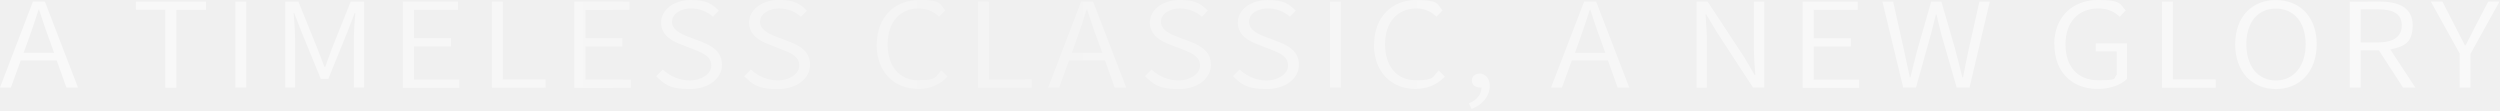
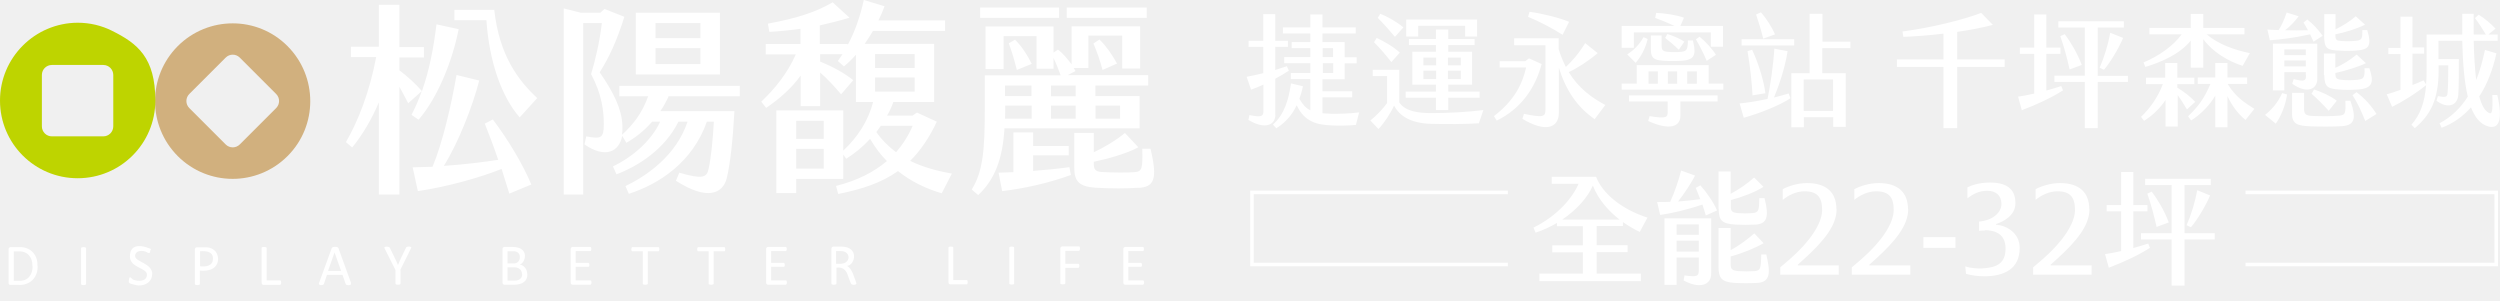
- <svg xmlns="http://www.w3.org/2000/svg" viewBox="0 0 1420 63">
-   <linearGradient id="lg" x1="0" y1="0" x2="1420" y2="0" gradientUnits="userSpaceOnUse">
-     <stop offset="0" stop-color="#fff9" />
-     <stop offset=".2" stop-color="#fff7" />
-     <stop offset=".4" stop-color="#fff4" />
-     <stop offset=".6" stop-color="#fff7" />
-     <stop offset="1" stop-color="#fff9" />
-   </linearGradient>
-   <path fill="url(#lg)" d="M93.9,5.5h-16.7V.9h39.8v4.7h-16.8v44.2h-6.3V5.5ZM133.7.9h6.2v48.8h-6.2V.9ZM161.9.9h7.6l10.8,26.7c1.4,3.5,2.6,6.9,4,10.4h.4c1.3-3.5,2.5-6.9,3.8-10.4L199.2.9h7.6v48.8h-5.8v-28.2c0-4.1.4-9.9.8-14.1h-.3l-4.3,11.1-10.7,26.3h-4.3l-10.8-26.3-4.3-11.1h-.3c.3,4.3.8,10,.8,14.1v28.2h-5.6V.9h0ZM18.7.9h6.8l18.8,48.8h-6.6l-5.5-15.4H11.8l-5.6,15.4H0L18.7.9ZM13.4,30h17.3l-2.8-7.9c-2.1-5.5-3.8-10.8-5.7-16.6h-.3c-1.8,5.8-3.6,11-5.6,16.6l-2.9,7.9h0ZM228.9.9h31.2v4.7h-25v16.1h21.1v4.7h-21.1v18.8h25.8v4.7h-32.1V.9ZM279.4.9h6.2v44.2h24.3v4.7h-30.5V.9ZM326.3.9h31.2v4.7h-25v16.1h21v4.7h-21v18.8h25.8v4.7h-32.1V.9ZM372.7,43.3l3.8-3.8c4,3.8,9.5,6.2,15.4,6.2s12.1-3.4,12.1-8.4-4.1-6.9-9.4-9l-7.9-3.1c-5.1-1.9-11.2-5.3-11.2-12.4S382.6,0,392.3,0s12.2,2.5,16,6l-3.3,3.5c-3.4-2.9-7.4-4.7-12.7-4.7s-10.6,2.9-10.6,7.5,4.9,6.9,9.1,8.5l7.9,3c6.3,2.5,11.4,5.8,11.4,13.1s-7.1,13.7-18.4,13.7-14.3-2.8-19-7.3h0ZM422.7,43.3l3.8-3.8c4,3.8,9.5,6.2,15.4,6.2s12.1-3.4,12.1-8.4-4.1-6.9-9.4-9l-7.9-3.1c-5.1-1.9-11.2-5.3-11.2-12.4S432.6,0,442.3,0s12.2,2.5,16,6l-3.3,3.5c-3.4-2.9-7.4-4.7-12.7-4.7s-10.6,2.9-10.6,7.5,4.9,6.9,9.1,8.5l7.9,3c6.3,2.5,11.4,5.8,11.4,13.1s-7.1,13.7-18.4,13.7-14.3-2.8-19-7.3h0ZM498,25.3c0-15.7,10.2-25.3,24-25.3s11.8,2.9,14.9,5.9l-3.5,3.6c-2.9-2.8-6.6-4.7-11.4-4.7-10.7,0-17.8,7.7-17.8,20.3s6.7,20.5,17.5,20.5,9.4-2,13-5.6l3.5,3.5c-4.3,4.5-9.6,7-16.7,7-13.6,0-23.6-9.5-23.6-25.3h0ZM555.5.9h6.2v44.2h24.3v4.7h-30.5V.9ZM614.1.9h6.8l18.8,48.8h-6.6l-5.5-15.4h-20.4l-5.6,15.4h-6.2L614.1.9ZM608.8,30h17.3l-2.9-7.9c-2.1-5.5-3.8-10.8-5.7-16.6h-.3c-1.8,5.8-3.6,11-5.6,16.6l-2.8,7.9h0ZM650.3,43.3l3.8-3.8c4,3.8,9.5,6.2,15.4,6.2s12.1-3.4,12.1-8.4-4.1-6.9-9.4-9l-7.9-3.1c-5.1-1.9-11.2-5.3-11.2-12.4S660.2,0,670,0s12.2,2.5,16,6l-3.3,3.5c-3.4-2.9-7.4-4.7-12.7-4.7s-10.6,2.9-10.6,7.5,4.9,6.9,9.1,8.5l7.9,3c6.3,2.5,11.4,5.8,11.4,13.1s-7.1,13.7-18.4,13.7-14.3-2.8-19-7.3h0ZM700.3,43.3l3.8-3.8c4,3.8,9.5,6.2,15.4,6.2s12.1-3.4,12.1-8.4-4.1-6.9-9.4-9l-7.9-3.1c-5.1-1.9-11.2-5.3-11.2-12.4S710.2,0,720,0s12.2,2.5,16,6l-3.3,3.5c-3.4-2.9-7.4-4.7-12.7-4.7s-10.6,2.9-10.6,7.5,4.9,6.9,9.1,8.5l7.9,3c6.3,2.5,11.4,5.8,11.4,13.1s-7.1,13.7-18.4,13.7-14.3-2.8-19-7.3h0ZM755.4.9h6.2v48.8h-6.2V.9ZM780.5,25.3c0-15.7,10.2-25.3,24-25.3s11.8,2.9,14.9,5.9l-3.5,3.6c-2.9-2.8-6.6-4.7-11.4-4.7-10.7,0-17.8,7.7-17.8,20.3s6.7,20.5,17.5,20.5,9.4-2,13-5.6l3.5,3.5c-4.3,4.5-9.6,7-16.7,7-13.6,0-23.6-9.5-23.6-25.3h0ZM834.2,58.8c4.5-1.9,7.3-5.1,7.3-9.1-.3,0-.6,0-.9,0-2.5,0-4.6-1.4-4.6-4s2.2-3.9,4.7-3.9,5.5,2.5,5.5,6.7c0,6.1-4,10.9-10.3,13.4l-1.6-3.2h0ZM899.8.9h6.8l18.8,48.8h-6.6l-5.5-15.4h-20.5l-5.6,15.4h-6.2L899.8.9ZM894.5,30h17.3l-2.8-7.9c-2.1-5.5-3.8-10.8-5.7-16.6h-.3c-1.8,5.8-3.6,11-5.6,16.6l-2.8,7.9h0ZM963.5.9h6.4l20.8,31.6,5.9,10h.4c-.4-4.9-.8-10.2-.8-15.2V.9h5.9v48.8h-6.4l-20.6-31.6-6-10h-.4c.3,4.9.8,9.8.8,14.9v26.8h-5.8V.9h0ZM1024,.9h31.2v4.7h-25v16.1h21.1v4.7h-21.1v18.8h25.8v4.7h-32.1V.9ZM1068.9.9h6.4l6.1,27.2c1.1,5.2,2.2,10.5,3.4,15.8h.3c1.3-5.3,2.6-10.6,4-15.8l7.8-27.2h5.8l7.9,27.2c1.3,5.1,2.7,10.5,4,15.8h.4c1-5.3,2.1-10.6,3.2-15.8l6.1-27.2h5.9l-11.5,48.8h-7.3l-8.8-30.4c-.9-3.8-1.8-7.3-2.7-11.1h-.3c-.9,3.8-1.9,7.3-2.8,11.1l-8.5,30.4h-7.3l-11.8-48.8ZM1166.8,25.3c0-15.7,10.4-25.3,24.9-25.3s12.5,3.1,15.7,5.9l-3.4,3.6c-2.8-2.6-6.4-4.7-12.1-4.7-11.4,0-18.7,7.7-18.7,20.3s6.7,20.5,18.7,20.5,8.2-1.1,10.4-3.1v-13.3h-11.9v-4.6h17.7v20.3c-3.5,3.3-9.4,5.6-16.8,5.6-14.3,0-24.4-9.5-24.4-25.3h0ZM1228,.9h6.2v44.2h24.3v4.7h-30.5V.9ZM1269.6,25.1c0-15.6,9.6-25.1,23.1-25.1s23.2,9.5,23.2,25.1-9.6,25.5-23.2,25.5-23.1-9.9-23.1-25.5ZM1309.6,25.1c0-12.5-6.7-20.2-16.9-20.2s-16.8,7.7-16.8,20.2,6.7,20.6,16.8,20.6,16.9-8.1,16.9-20.6ZM1334.7.9h16.8c11.2,0,18.9,3.5,18.9,13.5s-5,12.1-12.7,13.7l14.2,21.6h-7l-13.7-21.1h-10.3v21.1h-6.2V.9ZM1350.5,24.1c8.8,0,13.7-3.1,13.7-9.7s-4.9-9.1-13.7-9.1h-9.6v18.8h9.6ZM1397.2,30.6l-16.5-29.7h6.6l7.3,14.2c1.9,3.6,3.5,7,5.5,10.7h.3c1.9-3.7,3.8-7.1,5.5-10.7l7.4-14.2h6.4l-16.5,29.7v19.1h-6.1v-19.1Z" />
+ <svg xmlns="http://www.w3.org/2000/svg" id="_圖層_1" data-name="圖層_1" version="1.1" viewBox="0 0 1397 168">
+   <defs>
+     <style>
+       .st0 {
+         fill: #fff;
+       }
+ 
+       .st1 {
+         fill: #d1b07e;
+       }
+ 
+       .st2 {
+         fill: #bed400;
+       }
+     </style>
+   </defs>
+   <path class="st1" d="M99.3,87.2c17,17,44.4,17,61.4,0,16.9-16.9,16.9-44.4,0-61.4-16.9-17-44.4-17-61.4,0-16.9,17-16.9,44.4,0,61.4ZM126.1,32.2c2.2-2.2,5.7-2.2,7.9,0l20.3,20.3c2.2,2.2,2.2,5.7,0,7.9l-20.3,20.3c-2.2,2.2-5.7,2.2-7.9,0l-20.3-20.3c-2.2-2.2-2.2-5.7,0-7.9l20.3-20.3Z" />
+   <path class="st2" d="M0,56.2c0,24,19.4,43.4,43.4,43.4s43.4-19.4,43.4-43.4-9.9-31.9-24.2-39c-5.8-2.9-12.3-4.5-19.2-4.5C19.4,12.8,0,32.3,0,56.2ZM57.7,36.3c3.1,0,5.6,2.5,5.6,5.6v28.7c0,3.1-2.5,5.6-5.6,5.6h-28.7c-3.1,0-5.6-2.5-5.6-5.6v-28.7c0-3.1,2.5-5.6,5.6-5.6h28.7Z" />
+   <path class="st0" d="M1092.7,132.5v6h-17.9v-6h17.9ZM712.7,64c0,6.1-6,8.5-15.1,3l.6-2.7c6.9,1.4,7.8.7,7.8-2.4v-14.6c-2.4,1.1-4.7,2-6.9,2.8l-2.5-7.2c2.8-.5,6-1.2,9.3-2v-14.7h-8.2v-3.4h8.2V7.9h6.7v14.9h7.1v3.4h-7.1v12.9c2.3-.7,4.5-1.4,6.5-2.1l1.1,2.5c-2.4,1.6-5,3.1-7.6,4.5v20.1h0ZM759.5,62.7l-1.8,7.1c-3.8.4-9.5.5-13.3.3-8.1-.3-15.4-1.8-19.8-11.3-2.4,5.1-6,9.5-11.4,12.9l-1.9-2.1c6.6-5.7,8.9-14.6,10.1-23l6.7,1.6c-.5,2.5-1.2,4.8-2,7,1.9,3.3,3.6,5.2,6.1,6.4v-17.4h-10.9v-3.4h10.9v-5.5h-14.6v-3.4h14.6v-5h-10.4v-3.4h10.4v-4.8h-15.3v-3.4h15.3v-7.2h6.8v7.2h18.6v3.4h-18.6v4.8h12.4v8.5h6.7v3.4h-6.7v8.9h-12.4v6.7h16.6v3.4h-16.6v8.9c1.6.1,3.4.2,5.4.3,4,0,10.2-.1,15-.8h0ZM739.1,26.9v5h5.8v-5h-5.8ZM745,35.3h-5.8v5.5h5.8v-5.5ZM765.8,67.3c3.2-2.5,7.1-6.6,9.3-9.7v-15.1h-8v-3.5h14.8v18.2c3.4,5.3,11.5,6,18,6,9.1,0,20.6-.6,29-1.7l-2.5,7.4c-7.6.5-18.3.5-26.7.3-11.5-.3-17.7-4.5-20.7-10.2-2.1,4.6-5.5,9.7-8.7,13.1l-4.5-4.7h0ZM767.8,23.6l1.5-2.4c3.9,1.8,9.3,4.8,12.9,8.2l-4.7,5.3c-2.5-3.2-6.5-8-9.7-11.1h0ZM769.9,10l1.4-2.3c3.9,1.5,9.1,4.4,12.9,7.6l-4.7,5.3c-2.8-3.4-6.2-7.2-9.6-10.6h0ZM802.4,54.6h-16.9v-3.4h16.9v-3.9h-13.2v-18.4h13.2v-3.7h-15.1v-3.4h15.1v-5.3h6.9v5.3h14.7v3.4h-14.7v3.7h13.3v18.4h-13.3v3.9h17.5v3.4h-17.5v6.9h-6.9v-6.9ZM785.8,10.9h39.6v9.5h-6.7v-6h-26.2v6h-6.7v-9.5h0ZM802.5,36.5v-4.3h-7.1v4.3h7.1ZM802.5,44.2v-4.7h-7.1v4.7h7.1ZM816.3,36.5v-4.3h-7.2v4.3h7.2ZM816.3,44.2v-4.7h-7.2v4.7h7.2ZM861.5,35.7c-3.6,13.5-11.4,24.9-25.1,31.7l-1.6-2.5c11.5-8.8,15.9-18,18-27.2h-14.8v-3.5h14.3l2.1-1.6,7.1,3.2h0ZM897.1,58.6l-6,8c-9.6-6.7-15.9-15.7-20-28.7v25c0,8.8-7.6,11.2-20.4,3.5l.9-2.8c10.8,2.3,12,1.6,12-2.3V25.3h-17.5v-3.9h24.9v6.1c1.1,3.7,2.5,7,4,9.9,3.1-2.9,7-7.1,10.8-13.3l7,5.6c-5.6,4.7-11.6,8.5-16.2,10.6,5.6,9.1,13,14.4,20.5,18.4h0ZM873.1,19.4c-5.6-3.6-12.7-7.3-19.2-10l.8-2.8c6.5.8,17,3.4,22.1,5.6l-3.6,7.2ZM913,26.7h-6.8v-12.2h29.6c-3.4-1.6-7.4-3.2-10.9-4.5l.6-2.8c4.2.2,10.9,1,15.5,2.7l-2,4.6h23.8v11.6h-6.8v-8h-43v8.7ZM963,46.7v3.4h-56.8v-3.4h8.4v-10.3h40.2v10.3h8.2ZM918.3,20.7l2.4,1.1c-1.2,5.3-3.8,10-6.7,13.3l-4.7-4.7c3.5-2.2,6.8-5.5,9.1-9.6h0ZM910.3,53.3h49.5v3.4h-20.8v8c0,6.1-6,8.4-18,2.9l.8-2.7c9.3,1.5,10.1.7,10.1-2.3v-5.9h-21.6v-3.4h0ZM926.4,39.9h-5.2v6.9h5.2v-6.9ZM928.5,19.8v5.8c0,3.1,1.1,3.5,7.4,3.5s7.3-.3,7.3-6.5h2.8c2.2,9.3.8,11.5-10.1,11.5s-13.4-.4-13.4-6.7v-7.6h6.1ZM938.1,27.8c-2.5-2.5-5.2-4.7-7.6-6.6l1.2-2.2c2.5.8,6.3,2.1,9.5,4.3l-3.1,4.5h0ZM937.2,39.9h-5.2v6.9h5.2v-6.9ZM948.2,39.9h-5.4v6.9h5.4v-6.9ZM958.9,30.6l-5.2,3.4c-1.6-3.9-4.1-8.7-6-12l2-1.5c3.4,2.7,7.4,7.2,9.2,10.2h0ZM999.5,52.2l1,2.7c-5.6,3.8-17.3,8.5-26.1,10.9l-2.3-8c4.3-.4,9.9-1.3,15.6-2.5,1.5-7.3,3.2-18.4,3.8-28.1l7.4,1.4c-1.4,9.2-4.7,18.9-7.6,25.9,2.8-.7,5.4-1.4,8-2.2ZM1002.6,25.4h-29.4v-3.5h29.4v3.5ZM976.5,28.6l2.6-.8c3.6,7.8,6.5,17.2,7.4,24.3l-7.2,1.2c-.3-6.7-1.4-16.8-2.8-24.8h0ZM985.3,21.7c-1-4.3-2.5-9.2-4-13.6l2.7-1.2c3.3,3.7,6.2,8.5,7.9,12.3l-6.6,2.4ZM1018.3,26.9v14h13.1v30h-7v-5.4h-16.4v5.6h-7v-30.2h10.2V7.7h7.2v15.6h15.6v3.6h-15.6ZM1007.9,44.4v17.6h16.4v-17.6h-16.4ZM1120.2,33.2v4.2h-26.5v34.2h-7.7v-34.2h-26v-4.2h26v-14.4c-8.3,1-16.4,1.6-22.4,1.8l-.5-3c16-2.1,34.2-6.6,44-10.4l6.5,6.7c-5.6,1.5-12.7,2.9-19.9,3.9v15.4h26.5ZM1151.8,48l1,2.5c-6.6,4.2-14.8,8-23,11.1l-2.1-7.6c2.3-.3,5.5-.9,9-1.7v-22.2h-8v-3.5h8V8.1h6.8v18.5h7.9v3.5h-7.9v20.5c2.8-.8,5.6-1.6,8.3-2.5h0ZM1189.1,42.3v3.5h-16.9v25.8h-7.2v-25.8h-17v-3.5h17V15.4h-14.8v-3.5h36.6v3.5h-14.6v27h16.9ZM1156.5,38.8c-1.4-6.3-3.2-13-5.2-18.6l2.5-1.1c3.3,4.4,7.1,10.8,9.5,17.2l-6.8,2.5h0ZM1173.3,37.8c2.6-5.9,4.8-13.2,5.9-19.5l7.2,2.9c-2.5,6-7.3,13.8-10.7,17.8l-2.5-1.2h0ZM1222.1,61.2c-1.9-3.2-3.6-5.8-5.2-8.1v17.6h-6.8v-14.8c-3.6,5.5-8.7,9.6-12,11.6l-1.7-2.2c4.6-4.3,9.4-10.7,12.2-18.3h-9.4v-3.6h10.7v-8.2h6.8v8.2h9.5v3.6h-9.5v2c3.8,2.3,7,4.8,10,7.9l-4.7,4.3h0ZM1219,19.2h-17.9v-3.6h23.1v-7.8h7v7.8h23v3.6h-21.1c6.6,5.6,15.2,8.6,24.1,10.5l-4,7.1c-8.2-2.6-16.8-7.8-22-14.9v15.9h-7v-15.1c-6.2,7.6-16.6,12.1-25.4,14.7l-1-2.5c8.5-3.6,16.4-9,21.3-15.7h0ZM1259.7,60.9l-4.9,6.1c-3.7-2.9-7.4-7.5-10.1-13.3v17.4h-6.8v-17.7c-2.9,5.3-8.7,11-13.5,13.9l-1.7-2.3c5.6-5.4,8.9-9.7,12.5-18.1h-7.1v-3.6h9.8v-8.1h6.8v8.1h11v3.6h-10.9c4.3,7.2,9.8,10.7,14.9,13.9h0ZM1275.3,52l2.7.8c-.8,6-3.4,12.2-6.3,16.3l-6-4.9c4.3-3.4,7.3-7.2,9.6-12.2h0ZM1267.1,16.5c2,.1,4.1.3,6.2.3,1.8-2.8,3-5.5,4.5-9.8l6.7,2.1c-2.6,3.4-4.8,5.6-7.6,7.8,4.4.1,8.8.1,12.8,0-.8-1.4-1.6-2.9-2.5-4.3l2.1-1.7c3.2,2.5,5.7,5.1,8.6,9.1l-5.1,3.3-1.9-4.1c-8.5,1.9-16.6,2.9-22.5,3.3l-1.4-6.1h0ZM1288.5,42.2v-1.9h-12v10.2h-6.4v-26.1h24.8v19.7c0,6-6.1,8.4-14,2.7l.8-2.6c6.1,1.5,6.9,1.1,6.9-2.1h0ZM1276.5,27.6v3.2h12v-3.2h-12ZM1288.5,37.1v-3.3h-12v3.3h12ZM1313.4,56.3c3.8,10.7,1.8,13.7-4.7,14.2-4.3.3-12.7.3-17.6.1-6.8-.3-10.3-1.1-10.3-6.9v-11.8h6.7v8.7c0,3.1.8,4,4.7,4.2,5,.2,11.6.2,15.1-.2,3.1-.3,3.6-1,3.3-8.3h2.8,0ZM1291.7,52.4l1.4-2.4c4,1.3,9.2,3.6,12.7,6.3l-4.5,5.6c-3-3.3-6.8-7.1-9.6-9.5ZM1298.6,41.9v-12h6.4v8c3.9-1.7,8-4.2,11.9-7.4l5.2,4.8c-4.8,2.3-11.7,4.3-17.1,5.5,0,3,.6,3.5,3.4,3.8,3,.3,5.9.3,8.8,0,3.6-.4,4.3-1,4.1-6.5h2.7c2.7,7.8,1.9,11.3-6.3,11.9-3.6.3-7.2.3-10.7,0-5.8-.4-8.2-1.1-8.2-8.1h0ZM1298.8,19.4V7.9h6.3v8.5c3.8-1.9,7.9-4.3,11.3-7.3l5.2,4.7c-4.9,2.4-11.2,4.3-16.6,5.4,0,3.2.5,3.5,3.4,3.7,2.9.2,5.2.2,8.1-.1,3.4-.3,3.6-1.3,3.6-6h2.7c2.8,9.1.6,10.9-5.6,11.4-3.6.3-6.1.3-9.7.1-7.2-.3-8.8-1-8.8-8.9h0ZM1328,63.7l-6.3,3.9c-2.3-5.8-4.4-10.2-7.1-14.4l2.2-1.7c4.5,3.4,8.1,7.3,11.2,12.2ZM1390.6,70.7c-4.5-1.2-7.6-5-9.8-10.7-4.5,5-9.8,8.9-16.4,11.4l-1.2-2.5c6.7-3.6,11.9-8.7,15.8-14.9-2-8.4-2.8-19.3-3.1-31.2h-13.3v10.2h11.4c0,8.2,0,15.1-.3,19.9-.4,6.4-6.2,7.9-12.2,3.4l.8-2.6c4.3.9,5.2.5,5.4-1.7.3-3.6.4-8.5.4-15.5h-5.4v2.7c0,16.6-4.6,25-13.3,32.4l-1.9-1.9c5-5.7,7.4-12.4,8.2-22.1-5.8,4.7-13.4,9.4-19,12.1l-3-7c2.3-.6,4.9-1.5,7.7-2.5v-20h-6.8v-3.4h6.8V9.3h6.7v17.2h6.5v3.5h-6.5v17.5c2.1-.8,4.2-1.7,6.2-2.6l1.4,2.3c.2-2.5.3-5.2.3-8v-19.9h19.9c0-3.8,0-7.7,0-11.6h6.4c0,3.8,0,7.7,0,11.6h6.8c-1.7-2.9-3.9-6.3-6.1-9.2l2.1-1.9c3.2,2,6.8,5,9.4,7.8l-4,3.3h5.2v3.5h-13.4c.2,7.8.6,15.4,1.4,21.9,2.1-5.1,3.6-10.7,4.9-16.8l6.4,1.9c-2,9-5.1,17.3-9.6,24.1,1.3,4.7,3,8,5.4,9.2,1.6.8,2.3-.2,1.9-10h2.8c3.5,15.3.2,18.9-4.9,17.6ZM230,64.1c2.2-4.3,4.1-8.7,5.7-13.2l-7.6,6.8c-1.5-3-3.2-6.1-4.9-9.2v60.2h-11.5v-51.5c-3.6,8.6-9,18.1-14.9,25.2l-3.5-3c6.7-11.5,13.2-27.8,16.9-47.5h-14.1v-5.8h15.6V2.7h11.5v23.6h13.7v5.8h-13.7v7.2c4.6,3.5,8.9,7.4,12.6,11.6,4.1-11.6,6.5-24.1,8.1-37.3l12.4,2.7c-3.6,18.1-11.7,38.2-22.4,50.6l-3.9-2.7h0ZM275.5,66.9c8.2,10.8,16.7,24.9,21.4,36.2l-12.3,5.1c-1.2-3.9-2.7-8.8-4.3-13.8-11.5,4.6-29.4,9.8-46.8,12.4l-2.9-13.3,11.1-.3c5.7-13.7,10.6-35,13.4-51.3l12.7,3.1c-3.8,14.7-11.8,35-19.8,47.7,11.8-.8,22.7-2.2,30.4-3.4-2.5-7.4-5.3-14.7-7.5-20.2l4.4-2.3h0ZM271.7,11.3h-17.8v-5.8h22.3c2.8,25.8,13.7,39.7,24,49.3l-9.8,10.8c-10.3-11.8-17-31.3-18.6-54.3h0ZM373.6,54c-1.4,2.9-2.9,5.7-4.6,8.1h41.4c-.8,15.5-2.4,29.9-4.3,37.5-2.2,8.7-11,12.6-28.4,1.4l1.9-4.5c12.7,3.7,15.4,2.9,16.4-2.3,1.4-6.4,2.3-15.9,2.9-26.2h-3.9c-8.1,23-27.1,35-43.6,40.3l-1.9-4.3c11.8-5.7,28.4-17,34.7-36h-5.1c-7.6,15.4-22.6,24.9-34.6,29.4l-2-4.4c9.6-4.5,21.1-13.5,26.4-25h-4.5c-4.5,5.2-9.5,9-14.4,11.8l-2.3-3.9c-1.7,9-9.5,12.8-21.1,4.8l1-4.5c8.2,1.6,9.8,1,9.8-6.6s-1-16.7-7.1-28.2c2.3-7.5,4.9-18.5,6-28.5h-10.4v95.8h-10.9V4.7l9.5,2.4h11l2.3-2.1,11.1,4.4c-4.4,13.9-8.6,22.8-13.8,31,7.9,11.4,12.3,20.5,12.7,29.6.1,1.8,0,3.7-.2,5.3,6.2-5.7,11.2-12,14.6-21.5h-16.1v-5.8h67.3v5.8h-40.1,0ZM402.3,41.6h-47V7.1h47v34.5h0ZM366.3,12.9v8.4h25.1v-8.4h-25.1ZM391.4,35.8v-8.9h-25.1v8.9h25.1ZM526.2,108c-8.5-2.5-16.9-6.4-24.4-12.4-9.2,6.5-19.9,10.1-33.4,12.8l-1.2-4.5c11.9-3,21.2-7.8,28.4-13.9-3.5-3.5-6.6-7.6-9.4-12.4-3.9,4.3-8.4,8-13.3,11.1l-1.7-2.3v13.6h-26.3v7.9h-11.1v-46.2h37.4v22.5c8.1-7.6,14-16.7,16.7-27.2h-9.6v-26.4c-2.2,2.5-4.4,4.6-6.7,6.5l-3.4-3c.9-1.3,1.7-2.6,2.6-3.8h-12.5v4.1c6.8,2.8,13.1,6.1,18.5,10.4l-6.8,7.9c-3.9-4.6-7.5-8.5-11.7-12.2v18.8h-10.9v-17.1c-4.6,6.5-11.3,12.7-19.3,18.1l-2.7-3.5c7.5-7.1,14.5-15.6,19.3-26.4h-16.8v-5.8h19.4v-8.5c-5.8.8-11.6,1.4-17.4,1.7l-.8-4.6c15.9-2.9,26.8-6.4,36.2-11.9l9.4,8.6c-5.3,1.6-10.9,3-16.6,4.3v10.4h15.6v.5C477.8,17.5,480.6,9.4,482.7,0l11.6,3.5c-.9,2.5-2.1,5.2-3.4,7.9h37.2v5.9h-40.3c-1.4,2.4-3,4.9-4.6,7.2h38.8v32.5h-22.8c-.9,2.7-2.1,5.2-3.5,7.6h14.2l2.5-1.7,11.1,5.1c-4.4,9.3-9.3,16.3-14.9,21.9,7.5,3.7,15.5,5.7,23.3,7.1l-5.7,11.1h0ZM460.3,67.5h-15.4v10.1h15.4v-10.1ZM460.3,83.2h-15.4v11h15.4v-11ZM489,38h22.1v-7.8h-22.1v7.8ZM489,51.2h22.1v-7.9h-22.1v7.9ZM500.7,85.1c3.8-4.4,7-9.4,9.3-14.8h-17.8c-.8,1.2-1.6,2.3-2.5,3.5,3.2,4.6,7.1,8.3,11.1,11.3ZM561.3,71.7c-1,16.7-5.2,28.5-14.7,37.3l-3.6-3.1c6.4-10.2,7.3-22.6,7.3-45.4v-18.4h42.4c-1.3-3.5-2.5-6.6-4-9.7v6h-9.5v-18.2h-18.4v18.4h-10.1V14.8h38v14.6l2.5-1.7c2.7,2.1,5.3,5.1,7.6,8.3V14.7h38.3v23.6h-10v-18.4h-18.9v18.1h-8.2l1,1.7-4.4,2.3h45v5.8h-29.5v5.9h24.7v18h-75.6ZM591.8,10h-44.1v-5.8h44.1v5.8ZM597.6,93.4l.8,4.4c-14,5-26.9,7.6-38.4,9l-2-10.3,8.3-.3v-22.2h11v7.6h19.9v5.2h-19.9v8.7c7-.5,13.8-1.2,20.3-2.1ZM576.5,59h-14.8v1.7c0,1.8,0,3.7-.1,5.6h14.9v-7.3h0ZM561.6,47.8v5.9h14.8v-5.9h-14.8ZM576.5,35.7l-8.3,3.4c-1.3-5.4-2.9-10.7-4.5-14.9l3.5-2c3.6,3.5,6.8,8.3,9.4,13.6h0ZM587.3,53.8h13.8v-6h-13.8v6ZM587.3,66.3h13.8v-7.3h-13.8v7.3ZM640.8,10h-44.7v-5.8h44.7v5.8ZM636.3,104.9c-6.5.5-15.4.5-24.1,0-9.5-.6-11.9-3.9-11.9-11.2v-19.4h10.9v10.8c5.7-2.7,12.4-6.6,17.4-10.8l7.5,8c-6.4,3.5-17.1,6.5-24.9,8.1v.8c0,3.2.6,4.6,4.2,4.9,6.1.4,15.2.4,18.4.1,4.4-.3,4.8-1.8,4.5-13.1h4.6c4.3,17.8,1.6,21.3-6.6,21.9h0ZM614.4,22.1c3.8,3.7,6.8,8.1,9.8,13.4l-8.1,3.6c-1.3-5-3.1-10.2-5.1-14.8l3.4-2.2ZM612.2,66.3h13.7v-7.3h-13.7v7.3ZM892.2,152.9h24.7v4.2h-56.7v-4.2h24.3v-11.9h-17.1v-3.9h17.1v-10.7h-14.5v-1.8c-3.6,2.1-7.6,4-11.9,5.4l-1.2-2.8c13.6-6.7,21.9-16.8,25.2-24.5h-15v-3.9h24.8c3.4,9,13.8,18,28.7,22.8l-4.3,8c-2.8-1.3-6.1-3.2-9.4-5.5v2.2h-14.7v10.7h17.3v3.9h-17.3v11.9h0ZM905,122.7c-6-4.7-11.8-11-14.9-19-2.9,6.6-9,13.5-17.1,19h32ZM950.1,103.5c3.6,4,7.4,9.5,9.4,14.1l-6.3,2.8c-.5-1.9-1.2-4-1.9-6.1-8.7,3-18.1,5.1-23.6,5.8l-1.7-7.2c2.3,0,4.7,0,7.3-.1,2.6-5.6,5-12.9,6.1-17.5l7.8,2.8c-1.8,3.6-5.9,10-9.5,14.5,4.3-.3,8.6-.8,12.4-1.3-.8-2.1-1.6-4.1-2.5-6.3l2.5-1.4h0ZM930.1,122h26.1v31c0,6.2-6.3,8.7-15.4,3.7l.5-2.8c7.2,1,8,.6,8-3.4v-6.6h-12.4v15.3h-6.8v-37.3h0ZM936.9,125.4v5.8h12.4v-5.8h-12.4ZM949.3,140.6v-6.1h-12.4v6.1h12.4ZM960.3,116.5v-20.7h6.8v12.5c4.3-2.3,9-5.4,13.1-9.1l5.2,5.2c-4.2,2.8-12,5.8-18.2,7.4v3.7c0,2.7.8,3.3,4.2,3.6,2.2.2,5.5.2,7.7,0,3.8-.3,3.9-1.6,4-8.4h2.9c2.7,10.4,1.4,14.4-4.9,14.8-3.7.2-7.8.2-11.2,0-7.6-.5-9.5-2.1-9.5-9h0ZM981.7,158.1c-3.6.2-8.6.2-12.2,0-7.4-.5-9.2-2.5-9.2-9.3v-21.4h6.8v12.4c4.6-2.5,9.8-6.3,13.2-9.4l5.2,5.5c-4.3,2.5-11.9,5.7-18.4,7.4v4.5c0,2.7,1,3.4,4.4,3.7,2.6.2,6.1.2,8.9,0,3.4-.3,3.6-1.3,3.8-9.3h2.8c2.3,9.8,2.6,15.5-5.2,15.9h0ZM1026.3,116.9c0,9.1-7.3,17.9-17.7,27.4l-4,3.6v.4h22.9v5.2h-32.7v-4.1l5.5-4.7c11.1-9.7,17.7-19.7,17.9-27,.1-7.3-2.5-10.8-9.8-10.8-4.8,0-9.2,2.3-12.2,4.8v-6c3-1.6,8.2-3.4,13.6-3.4,10.9,0,16.4,5.3,16.4,14.7h0ZM1066.3,116.9c0,9.1-7.3,17.9-17.7,27.4l-4,3.6v.4h22.9v5.2h-32.7v-4.1l5.5-4.7c11.1-9.7,17.7-19.7,17.9-27,.1-7.3-2.5-10.8-9.8-10.8-4.8,0-9.2,2.3-12.2,4.8v-6c3-1.6,8.2-3.4,13.6-3.4,10.9,0,16.4,5.3,16.4,14.7h0ZM1109.1,128.8c-1,0-2.1,0-3.2.2v-5.2c7.7-.6,12.5-5.1,12.5-9.8s-3-7.4-7.9-7.4-8.3,2.1-11.1,4.2v-6.1c1.8-.9,6.1-2.7,12.6-2.7,10.6,0,14.3,4.7,14.2,11.7,0,6.5-6.4,10.1-10.8,11.5v.4c5.7.3,13.2,4.5,13.2,12.9,0,12-8.9,15.8-19.6,15.9-3.5,0-7.5-.5-10.4-1.4l-.4-4.1c3.2,1,6.8,1.2,9.4,1.1,8.6-.5,13.1-3,13.1-11.2s-6-10.1-11.5-10.2h0ZM1167.6,116.9c0,9.1-7.3,17.9-17.7,27.4l-4,3.6v.4h22.9v5.2h-32.7v-4.1l5.5-4.7c11.1-9.7,17.7-19.7,17.9-27,.1-7.3-2.5-10.8-9.8-10.8-4.8,0-9.2,2.3-12.2,4.8v-6c3-1.6,8.2-3.4,13.6-3.4,10.9,0,16.4,5.3,16.4,14.7h0ZM1200.4,136l1,2.5c-6.6,4.2-14.8,8-23,11.1l-2.1-7.6c2.3-.3,5.5-.9,9-1.7v-22.2h-8.1v-3.5h8.1v-18.5h6.8v18.5h7.9v3.5h-7.9v20.5c2.8-.8,5.6-1.6,8.3-2.5h0ZM1237.6,130.3v3.5h-16.9v25.8h-7.2v-25.8h-17.1v-3.5h17.1v-26.9h-14.8v-3.5h36.7v3.5h-14.7v26.9h16.9ZM1205.1,126.8c-1.4-6.3-3.2-13-5.2-18.6l2.5-1.1c3.3,4.4,7.2,10.8,9.5,17.2l-6.8,2.5h0ZM1221.9,125.8c2.6-5.9,4.8-13.2,5.9-19.5l7.2,2.9c-2.5,6-7.3,13.8-10.7,17.8l-2.5-1.2h0ZM842.6,146.8h-142v-38.3h142v-2h-144v42.3h144v-2ZM1395.9,106.5h-141.1v2h139.1v38.3h-139.1v2h141.1v-42.3ZM21,148.4c.4,6.5-4.2,11.2-10.7,10.8h-4.5c-.6,0-1.1-.4-1-1.2v-18.7c0-.7.4-1.1,1-1.2h4.7c6.2-.4,10.7,4.1,10.4,10.2h0ZM18.1,148.5c.2-4.5-2.7-8.3-7.6-8h-2.8v16.4h2.9c5.1.3,7.8-3.6,7.6-8.4h0ZM48.1,158.8c-.2.7-2.7.7-2.8,0v-20.2c.2-.7,2.6-.7,2.8,0v20.2h0ZM85,153.3c0,4.7-5,7-9.1,6s-4.2-1-3.8-3.3,1.4-.2,2.2.2c2.7,1.2,7.8,1.3,7.8-2.7s-9.5-3.7-9.5-10.2,5.3-6.4,9.2-5.1,2.2.8,2.1,2.2-.8,1.2-1.9.5c-2.2-1.2-6.5-1.1-6.5,2.2s9.7,3.9,9.6,10.2ZM121.9,144.3c0,6.1-5.4,7.4-10.2,6.9v7.6c-.2.7-2.7.7-2.8,0v-19.4c0-.7.4-1.2,1.1-1.2h4.5c3.7-.3,7.3,2.1,7.3,6.2h0ZM119,144.5c0-4.2-4.2-4.3-7.2-4.1v8.4c3.2.3,7.2,0,7.2-4.3ZM156.6,159.2h-9.3c-.6,0-1.1-.4-1.1-1.2v-19.5c0-.7,2.7-.7,2.8,0v18.2h7.6c.7,0,.7,2.4,0,2.4ZM196,158.2c.9,1.5-2.5,1.4-2.8.6l-1.8-5.2h-8.7l-1.7,5.1c-.3.9-3.6.9-2.7-.6l7.1-19.5c.4-.9,3.3-.9,3.7,0l7.1,19.6ZM187,140.9h0l-3.7,10.5h7.3l-3.7-10.5h0ZM223.8,150.9v7.7c-.2.7-2.7.7-2.8,0v-7.7l-6-11.9c-1.2-1.6,2.5-1.3,2.8-.6,1.2,2.5,3.6,7.2,4.6,9.7h0c.9-2.4,3.3-7.3,4.5-9.7.2-.9,3.9-.9,2.7.5l-5.9,11.9h0ZM294.7,153.1c.2,4-2.9,6-7.3,6h-5.5c-.6,0-1.1-.4-1.1-1.2v-18.7c0-.7.4-1.1,1-1.2h4.7c9.7,0,7.2,9.1,3.9,9.8,2.5.4,4.2,2.7,4.2,5.2h0ZM291.7,153.2c0-2.7-2.2-4-4.8-3.8h-3.3v7.4h4.1c2.2,0,4.2-1.2,4.1-3.6h0ZM290.5,143.7c0-2.3-1.7-3.5-4-3.3h-2.9v6.8h3.2c2.2.2,3.7-1.4,3.7-3.5ZM330.1,159.1h-10.1c-.6,0-1.1-.4-1.1-1.2v-18.7c0-.7.4-1.1,1-1.2h10c.7,0,.8,2.2,0,2.3h-8.2v6.6h7.1c.7,0,.8,2.2,0,2.2h-7.1v7.6h8.3c.7,0,.7,2.3,0,2.3h0ZM439.3,159.1h-10.1c-.6,0-1.1-.4-1.1-1.2v-18.7c0-.7.4-1.1,1-1.2h10c.7,0,.8,2.2,0,2.3h-8.2v6.6h7.1c.7,0,.8,2.2,0,2.2h-7.1v7.6h8.3c.7,0,.7,2.3,0,2.3h0ZM638.9,159.1h-10.1c-.6,0-1.1-.4-1.1-1.2v-18.7c0-.7.4-1.1,1-1.2h10c.7,0,.8,2.2,0,2.3h-8.2v6.6h7.1c.7,0,.8,2.2,0,2.2h-7.1v7.6h8.3c.7,0,.7,2.3,0,2.3h0ZM367.9,140.4h-5.9v18.2c-.2.7-2.7.7-2.8,0v-18.2h-5.9c-.7,0-.7-2.2,0-2.3h14.7c.6,0,.6,2.4,0,2.3ZM404.7,140.4h-5.9v18.2c-.2.7-2.7.7-2.8,0v-18.2h-5.9c-.7,0-.7-2.2,0-2.3h14.7c.6,0,.6,2.4,0,2.3ZM478.5,158.6c-.2.8-2.9.7-3-.2,0,0-1.5-3.7-1.9-5-1-3-3.3-4.3-6.2-3.8v9c-.2.7-2.7.7-2.8,0v-19.6c0-.7.4-1.1,1-1.2h4.5c10.3,0,7.7,10.5,3.2,10.8,2.9,1.3,4.2,7,5.3,9.8h0ZM469.5,140.3h-2.3v7.1h2.7c5.9-.3,5.6-7.4-.4-7.1ZM540.4,158.9h-9.3c-.6,0-1.1-.4-1.1-1.2v-19.4c0-.7,2.7-.7,2.7,0v18.2h7.6c.6,0,.6,2.4,0,2.4h0ZM566.8,158.5c-.2.7-2.7.7-2.8,0v-20.2c.2-.7,2.6-.7,2.7,0v20.2h0ZM603,140.2h-7.7v7.2h7.3c.8,0,.7,2.2,0,2.3h-7.3v8.7c-.2.7-2.7.7-2.8,0v-19.5c0-.7.4-1.1,1-1.2h9.5c.7,0,.7,2.4,0,2.4h0Z" />
</svg>
